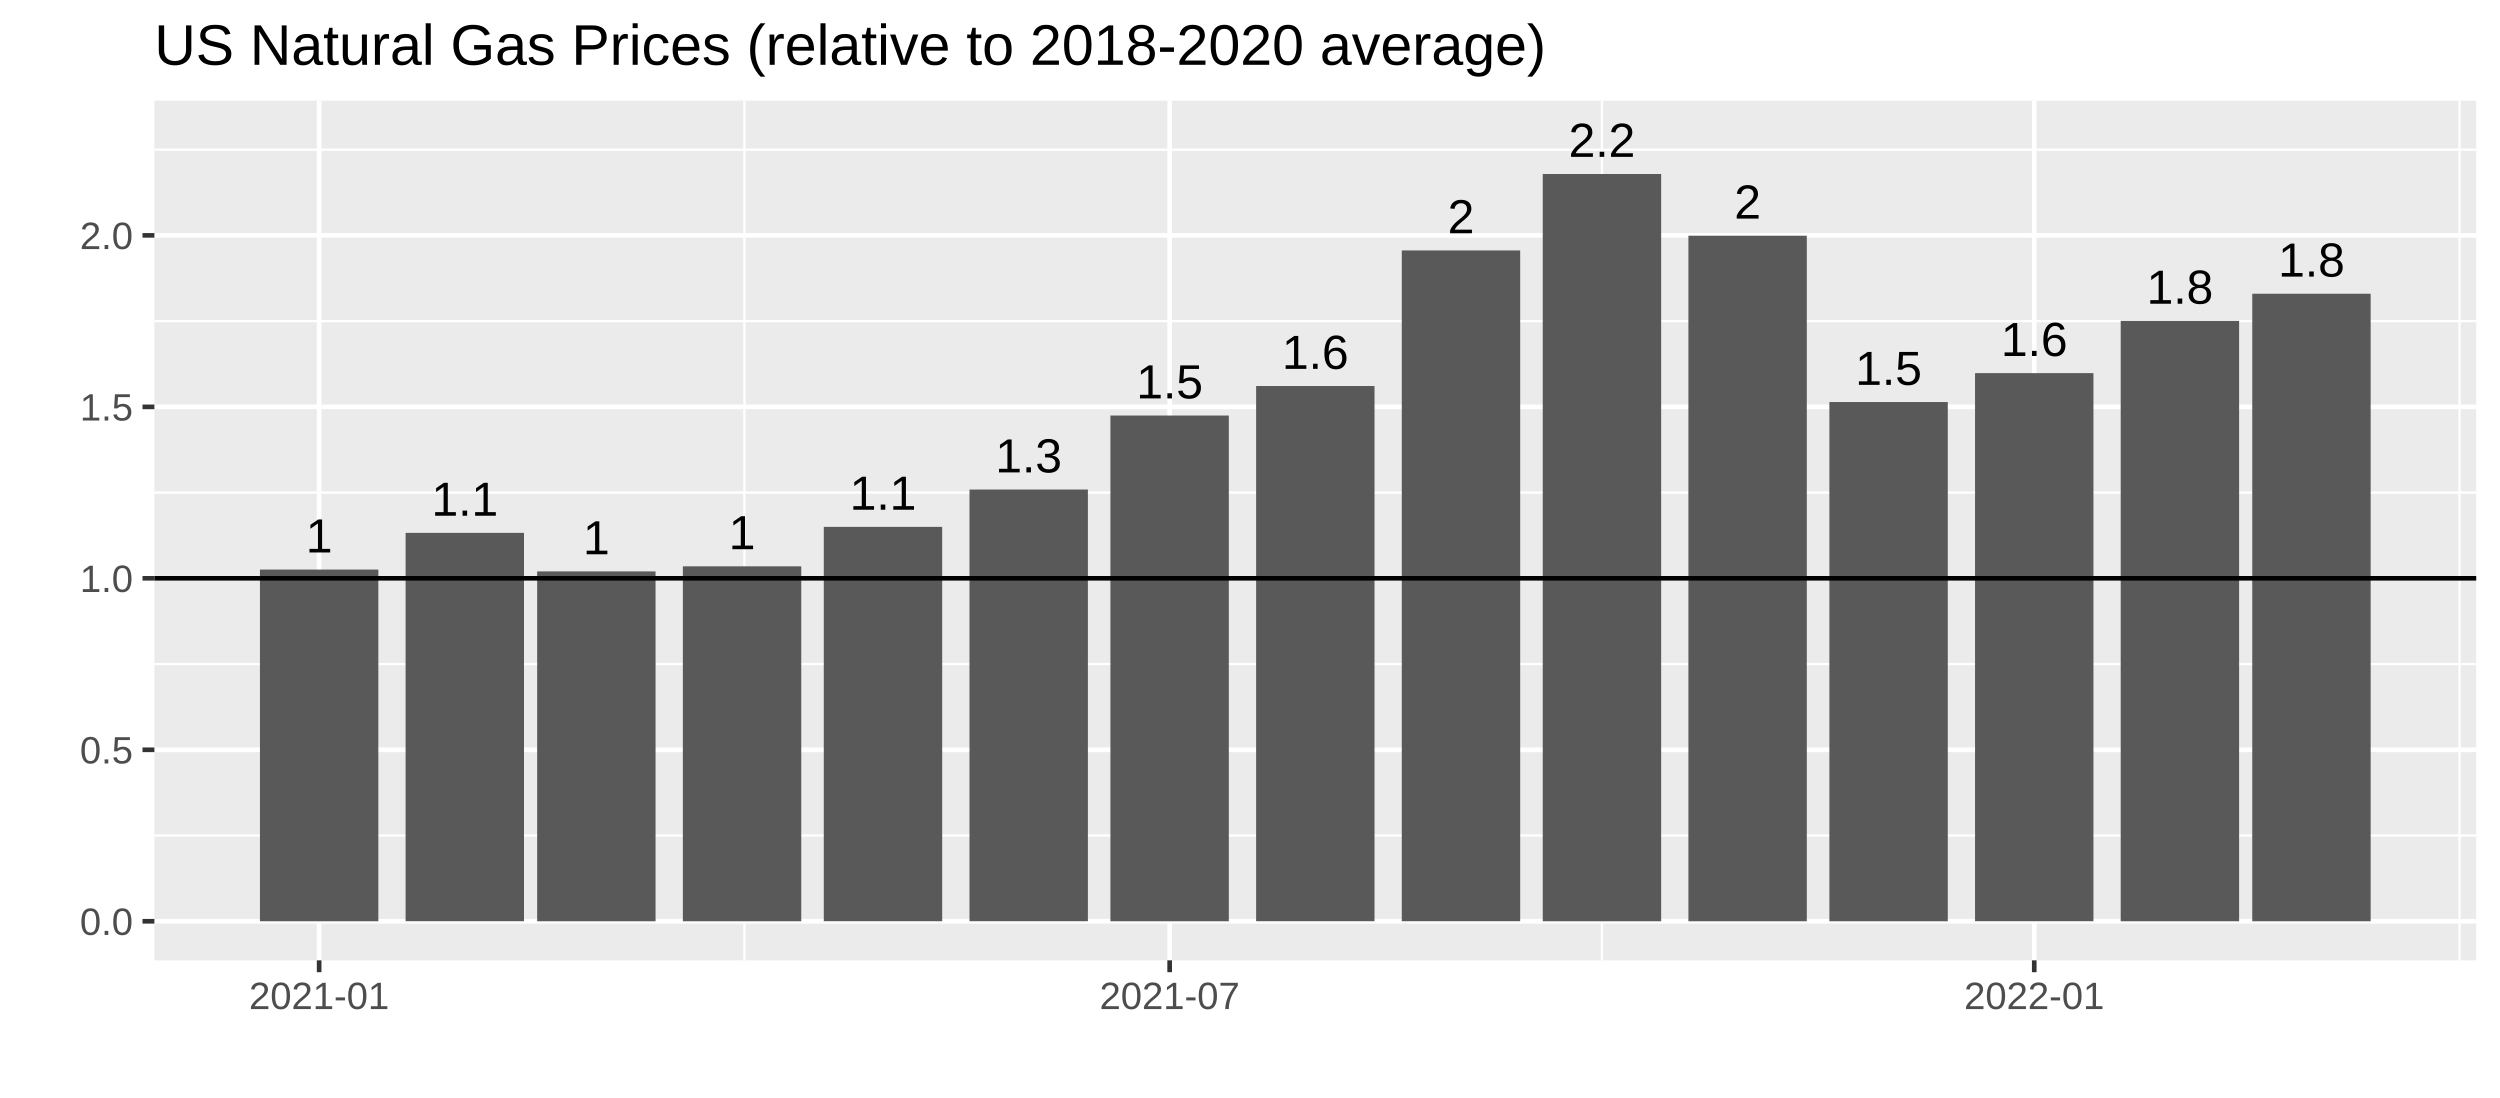
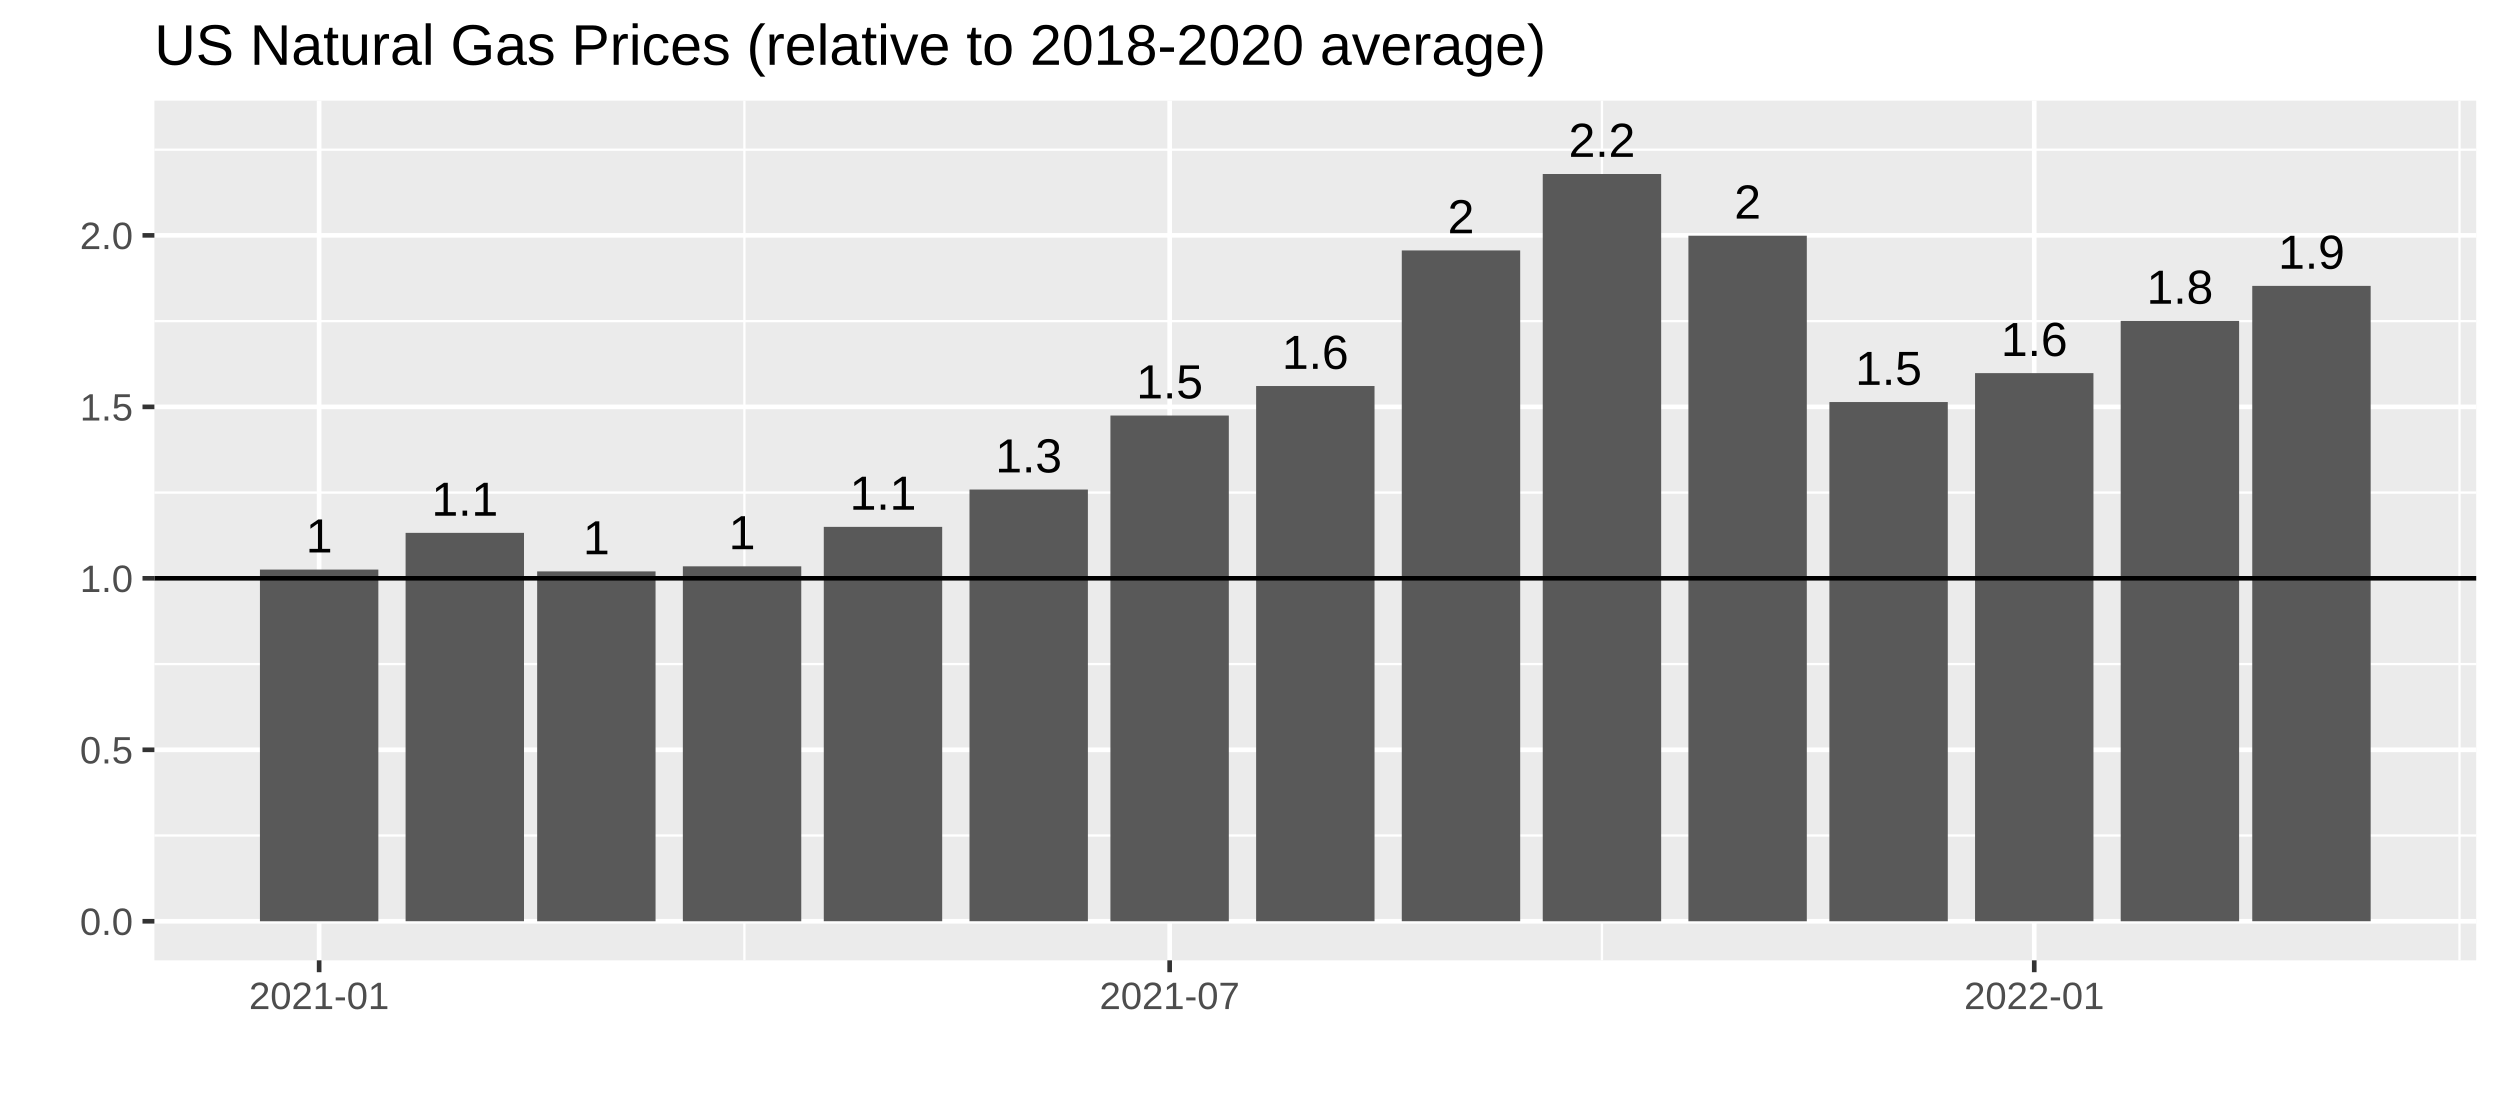
<svg xmlns="http://www.w3.org/2000/svg" viewBox="0 0 576.00 252.75">
  <defs>
    <style type="text/css">
    line, polyline, polygon, path, rect, circle {
      fill: none;
      stroke: #000000;
      stroke-linecap: round;
      stroke-linejoin: round;
      stroke-miterlimit: 10.00;
    }
  </style>
  </defs>
  <rect width="100%" height="100%" style="stroke: none; fill: #FFFFFF;" />
  <rect x="0.00" y="0.00" width="576.00" height="252.75" style="stroke-width: 1.07; stroke: #FFFFFF; fill: #FFFFFF;" />
  <defs>
    <clipPath id="cpMzUuNTd8NTcwLjUyfDIyMS4yNnwyMy4xOQ==">
      <rect x="35.57" y="23.19" width="534.95" height="198.07" />
    </clipPath>
  </defs>
  <rect x="35.57" y="23.19" width="534.95" height="198.07" style="stroke-width: 1.07; stroke: none; fill: #EBEBEB;" clip-path="url(#cpMzUuNTd8NTcwLjUyfDIyMS4yNnwyMy4xOQ==)" />
  <polyline points="35.57,192.50 570.52,192.50 " style="stroke-width: 0.53; stroke: #FFFFFF; stroke-linecap: butt;" clip-path="url(#cpMzUuNTd8NTcwLjUyfDIyMS4yNnwyMy4xOQ==)" />
  <polyline points="35.57,153.00 570.52,153.00 " style="stroke-width: 0.53; stroke: #FFFFFF; stroke-linecap: butt;" clip-path="url(#cpMzUuNTd8NTcwLjUyfDIyMS4yNnwyMy4xOQ==)" />
  <polyline points="35.57,113.49 570.52,113.49 " style="stroke-width: 0.53; stroke: #FFFFFF; stroke-linecap: butt;" clip-path="url(#cpMzUuNTd8NTcwLjUyfDIyMS4yNnwyMy4xOQ==)" />
  <polyline points="35.57,73.99 570.52,73.99 " style="stroke-width: 0.53; stroke: #FFFFFF; stroke-linecap: butt;" clip-path="url(#cpMzUuNTd8NTcwLjUyfDIyMS4yNnwyMy4xOQ==)" />
  <polyline points="35.57,34.48 570.52,34.48 " style="stroke-width: 0.53; stroke: #FFFFFF; stroke-linecap: butt;" clip-path="url(#cpMzUuNTd8NTcwLjUyfDIyMS4yNnwyMy4xOQ==)" />
  <polyline points="171.51,221.26 171.51,23.19 " style="stroke-width: 0.53; stroke: #FFFFFF; stroke-linecap: butt;" clip-path="url(#cpMzUuNTd8NTcwLjUyfDIyMS4yNnwyMy4xOQ==)" />
  <polyline points="369.09,221.26 369.09,23.19 " style="stroke-width: 0.53; stroke: #FFFFFF; stroke-linecap: butt;" clip-path="url(#cpMzUuNTd8NTcwLjUyfDIyMS4yNnwyMy4xOQ==)" />
  <polyline points="566.67,221.26 566.67,23.19 " style="stroke-width: 0.53; stroke: #FFFFFF; stroke-linecap: butt;" clip-path="url(#cpMzUuNTd8NTcwLjUyfDIyMS4yNnwyMy4xOQ==)" />
  <polyline points="35.57,212.26 570.52,212.26 " style="stroke-width: 1.07; stroke: #FFFFFF; stroke-linecap: butt;" clip-path="url(#cpMzUuNTd8NTcwLjUyfDIyMS4yNnwyMy4xOQ==)" />
  <polyline points="35.57,172.75 570.52,172.75 " style="stroke-width: 1.07; stroke: #FFFFFF; stroke-linecap: butt;" clip-path="url(#cpMzUuNTd8NTcwLjUyfDIyMS4yNnwyMy4xOQ==)" />
  <polyline points="35.57,133.24 570.52,133.24 " style="stroke-width: 1.07; stroke: #FFFFFF; stroke-linecap: butt;" clip-path="url(#cpMzUuNTd8NTcwLjUyfDIyMS4yNnwyMy4xOQ==)" />
  <polyline points="35.57,93.74 570.52,93.74 " style="stroke-width: 1.07; stroke: #FFFFFF; stroke-linecap: butt;" clip-path="url(#cpMzUuNTd8NTcwLjUyfDIyMS4yNnwyMy4xOQ==)" />
  <polyline points="35.57,54.23 570.52,54.23 " style="stroke-width: 1.07; stroke: #FFFFFF; stroke-linecap: butt;" clip-path="url(#cpMzUuNTd8NTcwLjUyfDIyMS4yNnwyMy4xOQ==)" />
  <polyline points="73.53,221.26 73.53,23.19 " style="stroke-width: 1.07; stroke: #FFFFFF; stroke-linecap: butt;" clip-path="url(#cpMzUuNTd8NTcwLjUyfDIyMS4yNnwyMy4xOQ==)" />
  <polyline points="269.49,221.26 269.49,23.19 " style="stroke-width: 1.07; stroke: #FFFFFF; stroke-linecap: butt;" clip-path="url(#cpMzUuNTd8NTcwLjUyfDIyMS4yNnwyMy4xOQ==)" />
  <polyline points="468.69,221.26 468.69,23.19 " style="stroke-width: 1.07; stroke: #FFFFFF; stroke-linecap: butt;" clip-path="url(#cpMzUuNTd8NTcwLjUyfDIyMS4yNnwyMy4xOQ==)" />
  <rect x="59.89" y="131.23" width="27.28" height="81.03" style="stroke-width: 1.07; stroke: none; stroke-linecap: square; stroke-linejoin: miter; fill: #595959;" clip-path="url(#cpMzUuNTd8NTcwLjUyfDIyMS4yNnwyMy4xOQ==)" />
  <rect x="93.45" y="122.77" width="27.28" height="89.48" style="stroke-width: 1.07; stroke: none; stroke-linecap: square; stroke-linejoin: miter; fill: #595959;" clip-path="url(#cpMzUuNTd8NTcwLjUyfDIyMS4yNnwyMy4xOQ==)" />
  <rect x="123.76" y="131.65" width="27.28" height="80.61" style="stroke-width: 1.07; stroke: none; stroke-linecap: square; stroke-linejoin: miter; fill: #595959;" clip-path="url(#cpMzUuNTd8NTcwLjUyfDIyMS4yNnwyMy4xOQ==)" />
  <rect x="157.33" y="130.48" width="27.28" height="81.78" style="stroke-width: 1.07; stroke: none; stroke-linecap: square; stroke-linejoin: miter; fill: #595959;" clip-path="url(#cpMzUuNTd8NTcwLjUyfDIyMS4yNnwyMy4xOQ==)" />
  <rect x="189.80" y="121.39" width="27.28" height="90.86" style="stroke-width: 1.07; stroke: none; stroke-linecap: square; stroke-linejoin: miter; fill: #595959;" clip-path="url(#cpMzUuNTd8NTcwLjUyfDIyMS4yNnwyMy4xOQ==)" />
  <rect x="223.37" y="112.79" width="27.28" height="99.46" style="stroke-width: 1.07; stroke: none; stroke-linecap: square; stroke-linejoin: miter; fill: #595959;" clip-path="url(#cpMzUuNTd8NTcwLjUyfDIyMS4yNnwyMy4xOQ==)" />
  <rect x="255.84" y="95.74" width="27.28" height="116.52" style="stroke-width: 1.07; stroke: none; stroke-linecap: square; stroke-linejoin: miter; fill: #595959;" clip-path="url(#cpMzUuNTd8NTcwLjUyfDIyMS4yNnwyMy4xOQ==)" />
  <rect x="289.41" y="88.94" width="27.28" height="123.31" style="stroke-width: 1.07; stroke: none; stroke-linecap: square; stroke-linejoin: miter; fill: #595959;" clip-path="url(#cpMzUuNTd8NTcwLjUyfDIyMS4yNnwyMy4xOQ==)" />
  <rect x="322.97" y="57.70" width="27.28" height="154.55" style="stroke-width: 1.07; stroke: none; stroke-linecap: square; stroke-linejoin: miter; fill: #595959;" clip-path="url(#cpMzUuNTd8NTcwLjUyfDIyMS4yNnwyMy4xOQ==)" />
  <rect x="355.45" y="40.09" width="27.28" height="172.17" style="stroke-width: 1.07; stroke: none; stroke-linecap: square; stroke-linejoin: miter; fill: #595959;" clip-path="url(#cpMzUuNTd8NTcwLjUyfDIyMS4yNnwyMy4xOQ==)" />
  <rect x="389.01" y="54.31" width="27.28" height="157.95" style="stroke-width: 1.07; stroke: none; stroke-linecap: square; stroke-linejoin: miter; fill: #595959;" clip-path="url(#cpMzUuNTd8NTcwLjUyfDIyMS4yNnwyMy4xOQ==)" />
  <rect x="421.49" y="92.63" width="27.28" height="119.63" style="stroke-width: 1.07; stroke: none; stroke-linecap: square; stroke-linejoin: miter; fill: #595959;" clip-path="url(#cpMzUuNTd8NTcwLjUyfDIyMS4yNnwyMy4xOQ==)" />
  <rect x="455.05" y="85.97" width="27.28" height="126.28" style="stroke-width: 1.07; stroke: none; stroke-linecap: square; stroke-linejoin: miter; fill: #595959;" clip-path="url(#cpMzUuNTd8NTcwLjUyfDIyMS4yNnwyMy4xOQ==)" />
  <rect x="488.61" y="73.93" width="27.28" height="138.33" style="stroke-width: 1.07; stroke: none; stroke-linecap: square; stroke-linejoin: miter; fill: #595959;" clip-path="url(#cpMzUuNTd8NTcwLjUyfDIyMS4yNnwyMy4xOQ==)" />
-   <rect x="518.92" y="67.68" width="27.28" height="144.58" style="stroke-width: 1.07; stroke: none; stroke-linecap: square; stroke-linejoin: miter; fill: #595959;" clip-path="url(#cpMzUuNTd8NTcwLjUyfDIyMS4yNnwyMy4xOQ==)" />
+   <rect x="518.92" y="65.87" width="27.28" height="146.38" style="stroke-width: 1.07; stroke: none; stroke-linecap: square; stroke-linejoin: miter; fill: #595959;" clip-path="url(#cpMzUuNTd8NTcwLjUyfDIyMS4yNnwyMy4xOQ==)" />
  <g clip-path="url(#cpMzUuNTd8NTcwLjUyfDIyMS4yNnwyMy4xOQ==)">
    <text x="70.46" y="127.28" style="font-size: 11.04px; font-family: Arial;" textLength="6.14px" lengthAdjust="spacingAndGlyphs">1</text>
  </g>
  <g clip-path="url(#cpMzUuNTd8NTcwLjUyfDIyMS4yNnwyMy4xOQ==)">
    <text x="99.42" y="118.83" style="font-size: 11.04px; font-family: Arial;" textLength="15.35px" lengthAdjust="spacingAndGlyphs">1.1</text>
  </g>
  <g clip-path="url(#cpMzUuNTd8NTcwLjUyfDIyMS4yNnwyMy4xOQ==)">
    <text x="134.33" y="127.70" style="font-size: 11.04px; font-family: Arial;" textLength="6.14px" lengthAdjust="spacingAndGlyphs">1</text>
  </g>
  <g clip-path="url(#cpMzUuNTd8NTcwLjUyfDIyMS4yNnwyMy4xOQ==)">
    <text x="167.90" y="126.53" style="font-size: 11.04px; font-family: Arial;" textLength="6.14px" lengthAdjust="spacingAndGlyphs">1</text>
  </g>
  <g clip-path="url(#cpMzUuNTd8NTcwLjUyfDIyMS4yNnwyMy4xOQ==)">
    <text x="195.77" y="117.44" style="font-size: 11.04px; font-family: Arial;" textLength="15.35px" lengthAdjust="spacingAndGlyphs">1.1</text>
  </g>
  <g clip-path="url(#cpMzUuNTd8NTcwLjUyfDIyMS4yNnwyMy4xOQ==)">
    <text x="229.33" y="108.84" style="font-size: 11.04px; font-family: Arial;" textLength="15.35px" lengthAdjust="spacingAndGlyphs">1.3</text>
  </g>
  <g clip-path="url(#cpMzUuNTd8NTcwLjUyfDIyMS4yNnwyMy4xOQ==)">
    <text x="261.81" y="91.79" style="font-size: 11.04px; font-family: Arial;" textLength="15.35px" lengthAdjust="spacingAndGlyphs">1.5</text>
  </g>
  <g clip-path="url(#cpMzUuNTd8NTcwLjUyfDIyMS4yNnwyMy4xOQ==)">
    <text x="295.37" y="84.99" style="font-size: 11.04px; font-family: Arial;" textLength="15.35px" lengthAdjust="spacingAndGlyphs">1.6</text>
  </g>
  <g clip-path="url(#cpMzUuNTd8NTcwLjUyfDIyMS4yNnwyMy4xOQ==)">
    <text x="333.54" y="53.75" style="font-size: 11.04px; font-family: Arial;" textLength="6.14px" lengthAdjust="spacingAndGlyphs">2</text>
  </g>
  <g clip-path="url(#cpMzUuNTd8NTcwLjUyfDIyMS4yNnwyMy4xOQ==)">
    <text x="361.41" y="36.14" style="font-size: 11.04px; font-family: Arial;" textLength="15.35px" lengthAdjust="spacingAndGlyphs">2.2</text>
  </g>
  <g clip-path="url(#cpMzUuNTd8NTcwLjUyfDIyMS4yNnwyMy4xOQ==)">
    <text x="399.58" y="50.36" style="font-size: 11.04px; font-family: Arial;" textLength="6.14px" lengthAdjust="spacingAndGlyphs">2</text>
  </g>
  <g clip-path="url(#cpMzUuNTd8NTcwLjUyfDIyMS4yNnwyMy4xOQ==)">
    <text x="427.45" y="88.68" style="font-size: 11.04px; font-family: Arial;" textLength="15.35px" lengthAdjust="spacingAndGlyphs">1.5</text>
  </g>
  <g clip-path="url(#cpMzUuNTd8NTcwLjUyfDIyMS4yNnwyMy4xOQ==)">
    <text x="461.02" y="82.02" style="font-size: 11.04px; font-family: Arial;" textLength="15.35px" lengthAdjust="spacingAndGlyphs">1.6</text>
  </g>
  <g clip-path="url(#cpMzUuNTd8NTcwLjUyfDIyMS4yNnwyMy4xOQ==)">
    <text x="494.58" y="69.98" style="font-size: 11.04px; font-family: Arial;" textLength="15.35px" lengthAdjust="spacingAndGlyphs">1.8</text>
  </g>
  <g clip-path="url(#cpMzUuNTd8NTcwLjUyfDIyMS4yNnwyMy4xOQ==)">
-     <text x="524.89" y="63.73" style="font-size: 11.04px; font-family: Arial;" textLength="15.35px" lengthAdjust="spacingAndGlyphs">1.8</text>
+     <text x="524.89" y="61.92" style="font-size: 11.04px; font-family: Arial;" textLength="15.35px" lengthAdjust="spacingAndGlyphs">1.9</text>
  </g>
  <line x1="35.57" y1="133.24" x2="570.52" y2="133.24" style="stroke-width: 1.07; stroke-linecap: butt;" clip-path="url(#cpMzUuNTd8NTcwLjUyfDIyMS4yNnwyMy4xOQ==)" />
  <defs>
    <clipPath id="cpMC4wMHw1NzYuMDB8MjUyLjc1fDAuMDA=">
      <rect x="0.00" y="0.00" width="576.00" height="252.75" />
    </clipPath>
  </defs>
  <g clip-path="url(#cpMC4wMHw1NzYuMDB8MjUyLjc1fDAuMDA=)">
    <text x="18.41" y="215.41" style="font-size: 8.80px; fill: #4D4D4D; font-family: Arial;" textLength="12.23px" lengthAdjust="spacingAndGlyphs">0.0</text>
  </g>
  <g clip-path="url(#cpMC4wMHw1NzYuMDB8MjUyLjc1fDAuMDA=)">
    <text x="18.41" y="175.90" style="font-size: 8.80px; fill: #4D4D4D; font-family: Arial;" textLength="12.23px" lengthAdjust="spacingAndGlyphs">0.5</text>
  </g>
  <g clip-path="url(#cpMC4wMHw1NzYuMDB8MjUyLjc1fDAuMDA=)">
    <text x="18.41" y="136.39" style="font-size: 8.80px; fill: #4D4D4D; font-family: Arial;" textLength="12.23px" lengthAdjust="spacingAndGlyphs">1.0</text>
  </g>
  <g clip-path="url(#cpMC4wMHw1NzYuMDB8MjUyLjc1fDAuMDA=)">
    <text x="18.41" y="96.89" style="font-size: 8.80px; fill: #4D4D4D; font-family: Arial;" textLength="12.23px" lengthAdjust="spacingAndGlyphs">1.5</text>
  </g>
  <g clip-path="url(#cpMC4wMHw1NzYuMDB8MjUyLjc1fDAuMDA=)">
    <text x="18.41" y="57.38" style="font-size: 8.80px; fill: #4D4D4D; font-family: Arial;" textLength="12.23px" lengthAdjust="spacingAndGlyphs">2.0</text>
  </g>
  <polyline points="32.83,212.26 35.57,212.26 " style="stroke-width: 1.07; stroke: #333333; stroke-linecap: butt;" clip-path="url(#cpMC4wMHw1NzYuMDB8MjUyLjc1fDAuMDA=)" />
  <polyline points="32.83,172.75 35.57,172.75 " style="stroke-width: 1.07; stroke: #333333; stroke-linecap: butt;" clip-path="url(#cpMC4wMHw1NzYuMDB8MjUyLjc1fDAuMDA=)" />
  <polyline points="32.83,133.24 35.57,133.24 " style="stroke-width: 1.07; stroke: #333333; stroke-linecap: butt;" clip-path="url(#cpMC4wMHw1NzYuMDB8MjUyLjc1fDAuMDA=)" />
  <polyline points="32.83,93.74 35.57,93.74 " style="stroke-width: 1.07; stroke: #333333; stroke-linecap: butt;" clip-path="url(#cpMC4wMHw1NzYuMDB8MjUyLjc1fDAuMDA=)" />
  <polyline points="32.83,54.23 35.57,54.23 " style="stroke-width: 1.07; stroke: #333333; stroke-linecap: butt;" clip-path="url(#cpMC4wMHw1NzYuMDB8MjUyLjc1fDAuMDA=)" />
  <polyline points="73.53,224.00 73.53,221.26 " style="stroke-width: 1.07; stroke: #333333; stroke-linecap: butt;" clip-path="url(#cpMC4wMHw1NzYuMDB8MjUyLjc1fDAuMDA=)" />
  <polyline points="269.49,224.00 269.49,221.26 " style="stroke-width: 1.07; stroke: #333333; stroke-linecap: butt;" clip-path="url(#cpMC4wMHw1NzYuMDB8MjUyLjc1fDAuMDA=)" />
  <polyline points="468.69,224.00 468.69,221.26 " style="stroke-width: 1.07; stroke: #333333; stroke-linecap: butt;" clip-path="url(#cpMC4wMHw1NzYuMDB8MjUyLjc1fDAuMDA=)" />
  <g clip-path="url(#cpMC4wMHw1NzYuMDB8MjUyLjc1fDAuMDA=)">
    <text x="57.38" y="232.49" style="font-size: 8.80px; fill: #4D4D4D; font-family: Arial;" textLength="32.30px" lengthAdjust="spacingAndGlyphs">2021-01</text>
  </g>
  <g clip-path="url(#cpMC4wMHw1NzYuMDB8MjUyLjc1fDAuMDA=)">
    <text x="253.34" y="232.49" style="font-size: 8.80px; fill: #4D4D4D; font-family: Arial;" textLength="32.30px" lengthAdjust="spacingAndGlyphs">2021-07</text>
  </g>
  <g clip-path="url(#cpMC4wMHw1NzYuMDB8MjUyLjc1fDAuMDA=)">
    <text x="452.54" y="232.49" style="font-size: 8.80px; fill: #4D4D4D; font-family: Arial;" textLength="32.30px" lengthAdjust="spacingAndGlyphs">2022-01</text>
  </g>
  <g clip-path="url(#cpMC4wMHw1NzYuMDB8MjUyLjc1fDAuMDA=)">
    <text x="35.57" y="14.93" style="font-size: 13.20px; font-family: Arial;" textLength="320.62px" lengthAdjust="spacingAndGlyphs">US Natural Gas Prices (relative to 2018-2020 average)</text>
  </g>
</svg>
